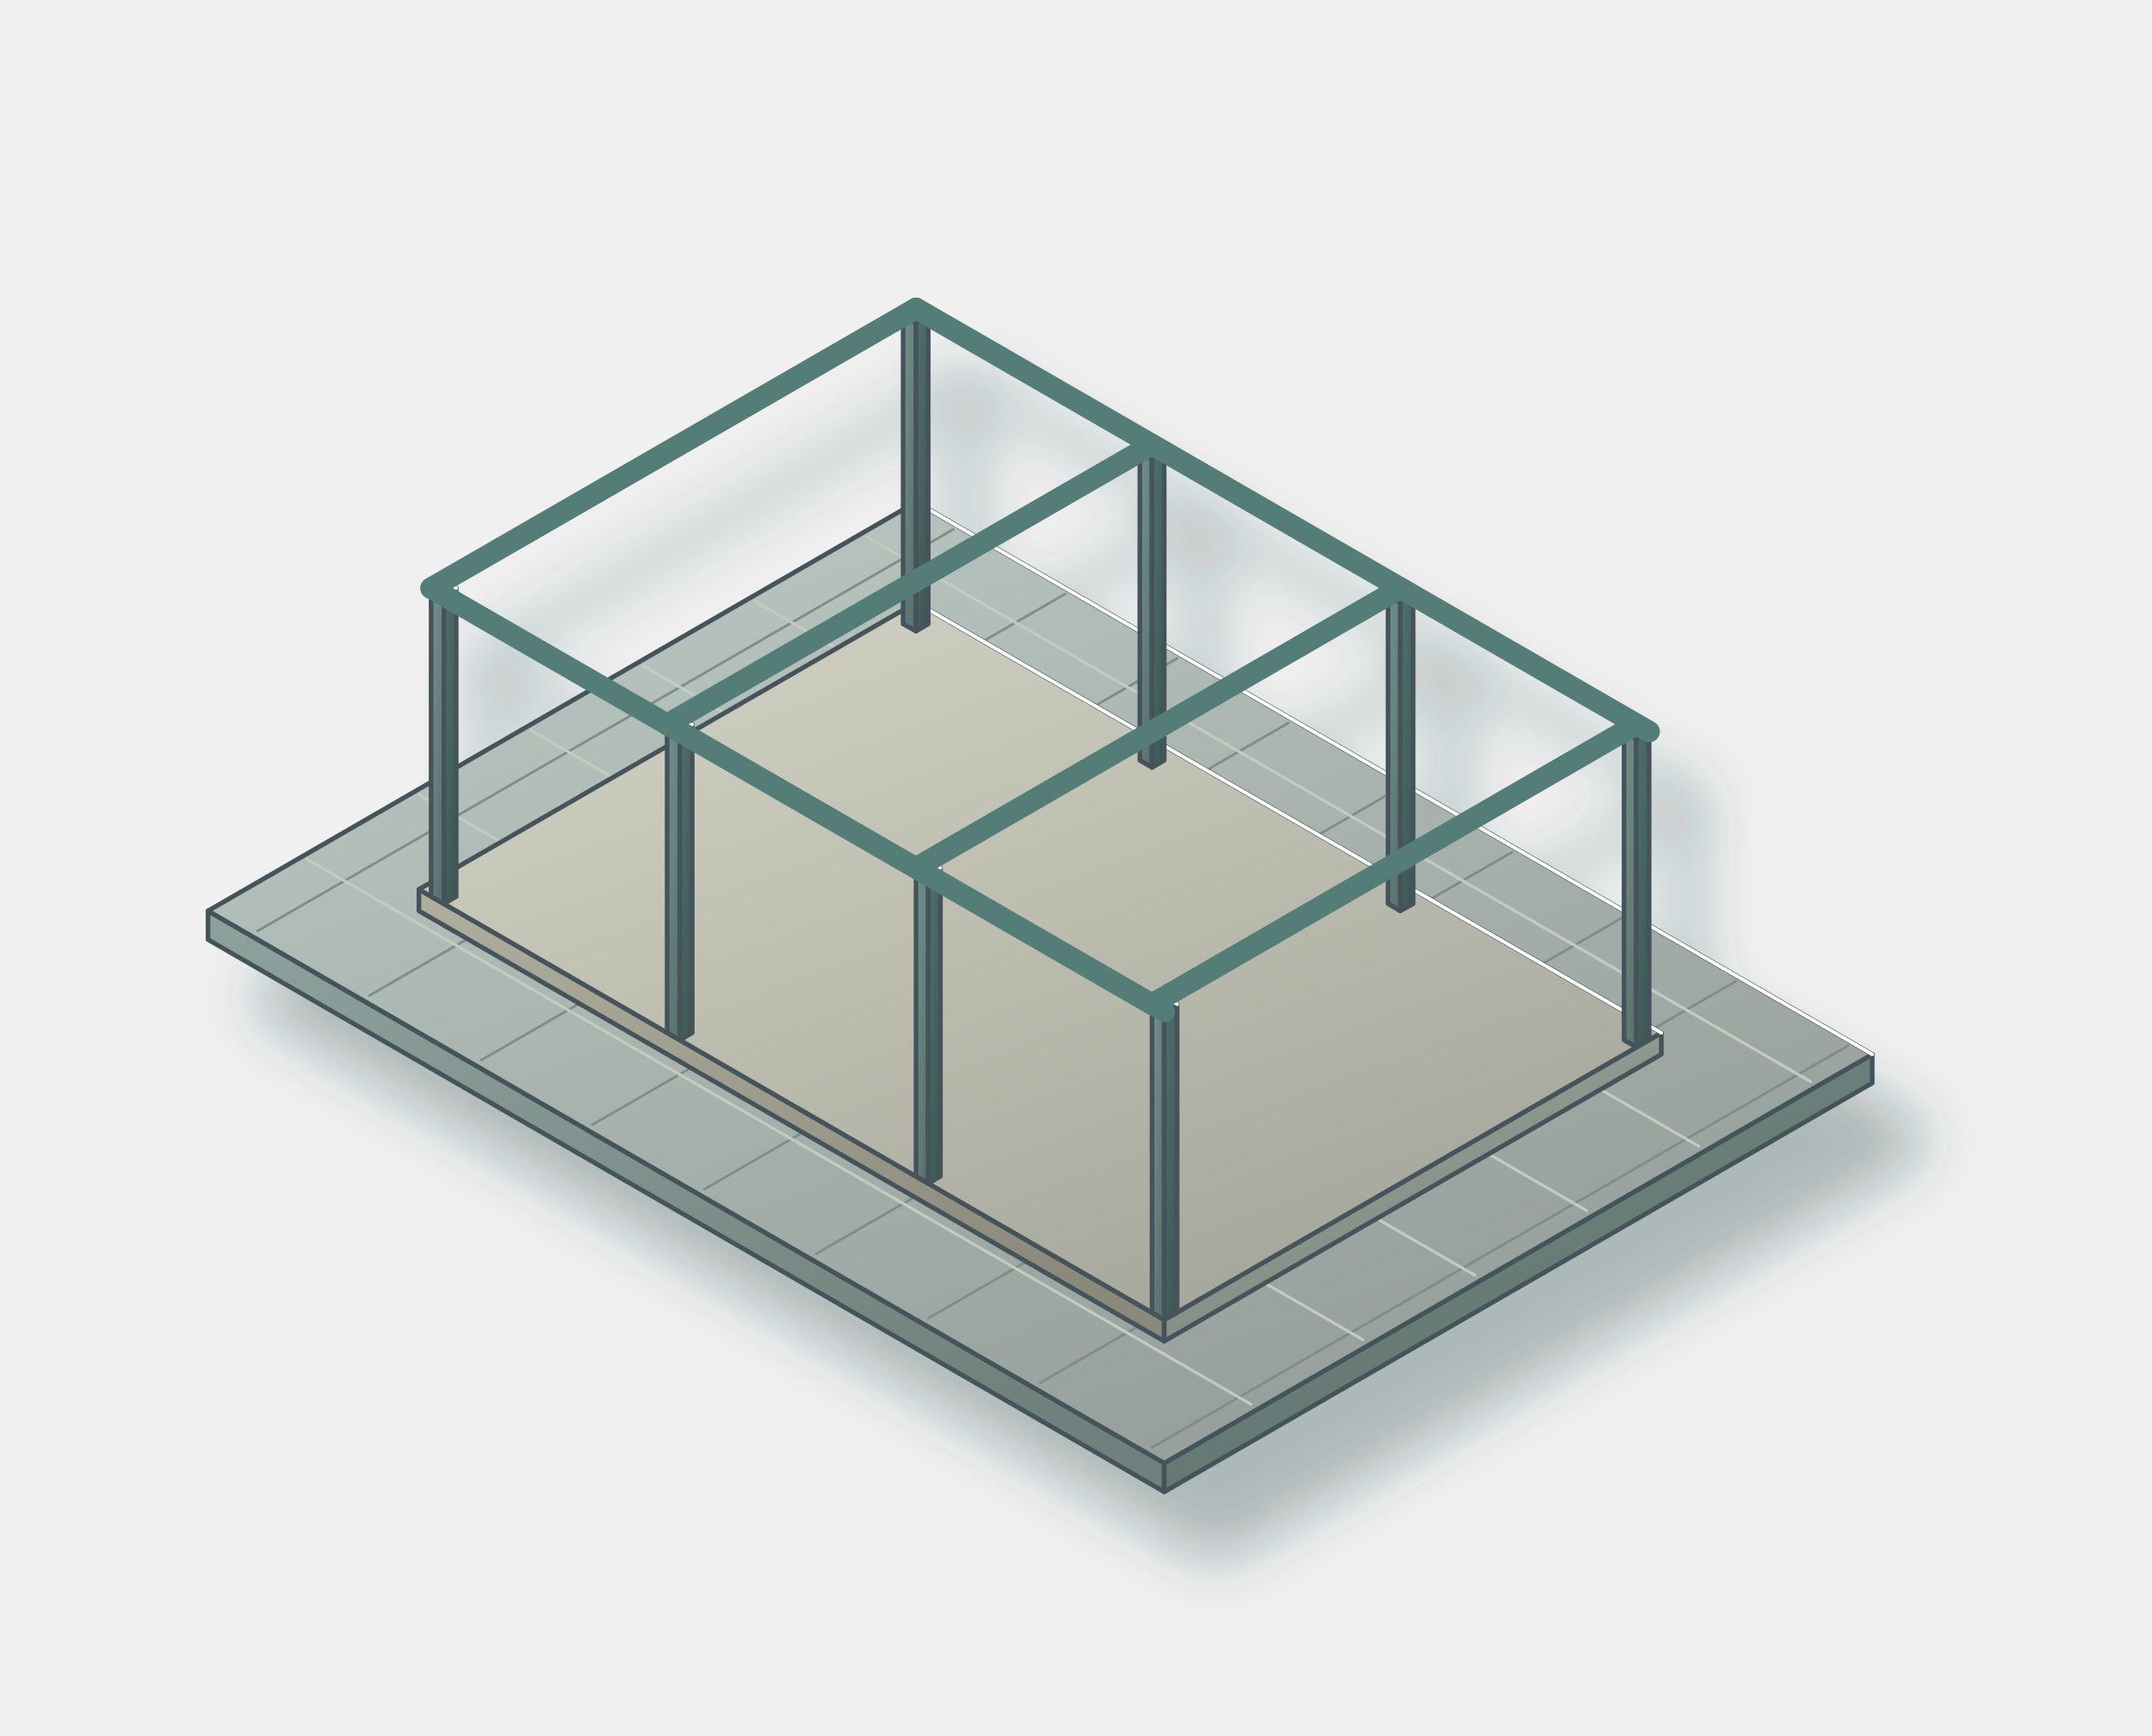
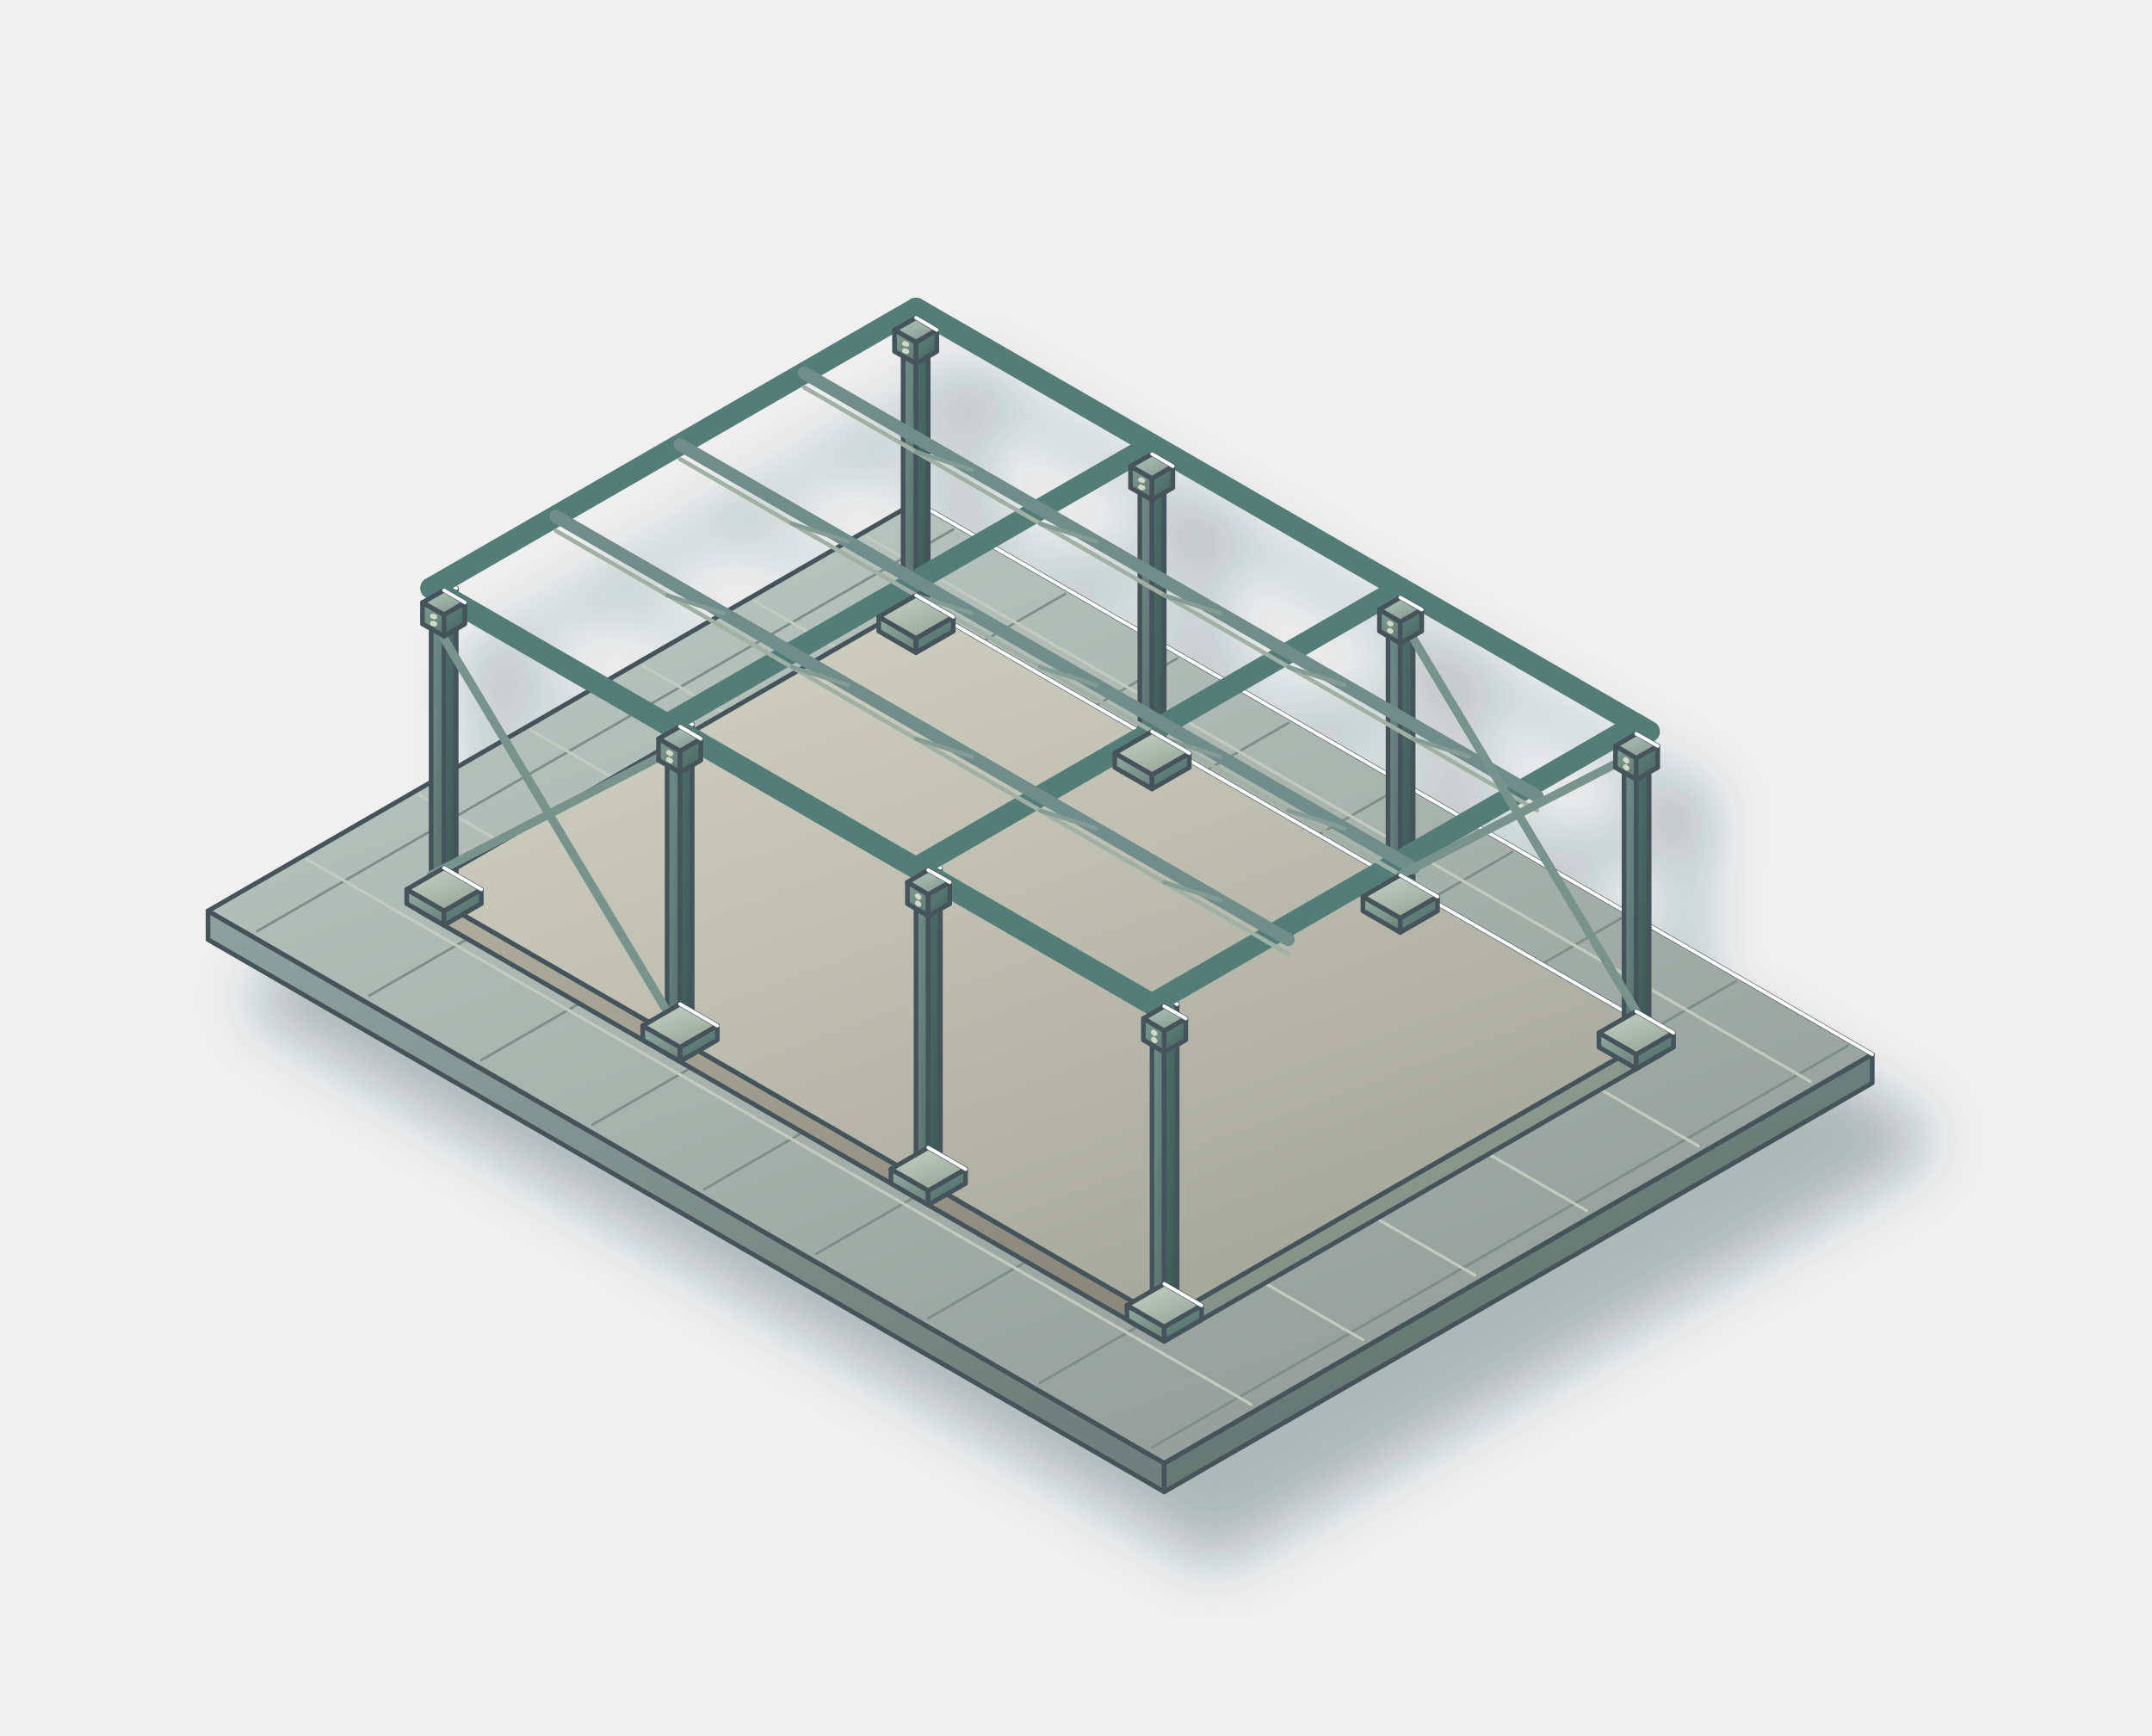
<svg xmlns="http://www.w3.org/2000/svg" viewBox="15 -12 300 242">
  <defs>
    <radialGradient id="foliage" cx="30%" cy="25%">
      <stop stop-color="#c6d58b" />
      <stop offset=".4" stop-color="#729558" />
      <stop offset="1" stop-color="#355d47" />
    </radialGradient>
    <linearGradient id="glass" x2="1" y2="1">
      <stop stop-color="#b4d8dc" />
      <stop offset=".45" stop-color="#4f7d8a" />
      <stop offset=".5" stop-color="#b3cace" />
      <stop offset="1" stop-color="#355461" />
    </linearGradient>
    <filter id="shadow" x="-35%" y="-35%" width="180%" height="190%">
      <feDropShadow dx="7" dy="10" stdDeviation="4" flood-color="#223c3c" flood-opacity=".32" />
    </filter>
    <linearGradient id="7f918c-wall" x1="0" y1="0" x2=".65" y2="1">
      <stop stop-color="#8ea29d" />
      <stop offset=".52" stop-color="#7f918c" />
      <stop offset="1" stop-color="#70807b" />
    </linearGradient>
    <linearGradient id="6a7e78-shade" x1="0" y1="0" x2=".65" y2="1">
      <stop stop-color="#778d86" />
      <stop offset=".52" stop-color="#6a7e78" />
      <stop offset="1" stop-color="#5d6f6a" />
    </linearGradient>
    <linearGradient id="a9b4af-roof" x1="0" y1="0" x2=".65" y2="1">
      <stop stop-color="#bdcac4" />
      <stop offset=".52" stop-color="#a9b4af" />
      <stop offset="1" stop-color="#959e9a" />
    </linearGradient>
    <linearGradient id="9d9c8d-wall" x1="0" y1="0" x2=".65" y2="1">
      <stop stop-color="#b0af9e" />
      <stop offset=".52" stop-color="#9d9c8d" />
      <stop offset="1" stop-color="#8a897c" />
    </linearGradient>
    <linearGradient id="8b978d-shade" x1="0" y1="0" x2=".65" y2="1">
      <stop stop-color="#9ca99e" />
      <stop offset=".52" stop-color="#8b978d" />
      <stop offset="1" stop-color="#7a857c" />
    </linearGradient>
    <linearGradient id="bdbeb0-roof" x1="0" y1="0" x2=".65" y2="1">
      <stop stop-color="#d4d5c5" />
      <stop offset=".52" stop-color="#bdbeb0" />
      <stop offset="1" stop-color="#a6a79b" />
    </linearGradient>
    <linearGradient id="67817e-wall" x1="0" y1="0" x2=".65" y2="1">
      <stop stop-color="#73908d" />
      <stop offset=".52" stop-color="#67817e" />
      <stop offset="1" stop-color="#5b726f" />
    </linearGradient>
    <linearGradient id="466561-shade" x1="0" y1="0" x2=".65" y2="1">
      <stop stop-color="#4e716d" />
      <stop offset=".52" stop-color="#466561" />
      <stop offset="1" stop-color="#3e5955" />
    </linearGradient>
    <linearGradient id="8b9b97-roof" x1="0" y1="0" x2=".65" y2="1">
      <stop stop-color="#9caea9" />
      <stop offset=".52" stop-color="#8b9b97" />
      <stop offset="1" stop-color="#7a8885" />
+     </linearGradient>
+     <linearGradient id="80998e-wall" x1="0" y1="0" x2=".65" y2="1">
+       <stop stop-color="#8fab9f" />
+       <stop offset=".52" stop-color="#80998e" />
+       <stop offset="1" stop-color="#71877d" />
+     </linearGradient>
+     <linearGradient id="5f7d78-shade" x1="0" y1="0" x2=".65" y2="1">
+       <stop stop-color="#6a8c86" />
+       <stop offset=".52" stop-color="#5f7d78" />
+       <stop offset="1" stop-color="#546e6a" />
+     </linearGradient>
+     <linearGradient id="aebdb0-roof" x1="0" y1="0" x2=".65" y2="1">
+       <stop stop-color="#c3d4c5" />
+       <stop offset=".52" stop-color="#aebdb0" />
+       <stop offset="1" stop-color="#99a69b" />
+     </linearGradient>
+     <linearGradient id="718d84-wall" x1="0" y1="0" x2=".65" y2="1">
+       <stop stop-color="#7f9e94" />
+       <stop offset=".52" stop-color="#718d84" />
+       <stop offset="1" stop-color="#637c74" />
+     </linearGradient>
+     <linearGradient id="55756f-shade" x1="0" y1="0" x2=".65" y2="1">
+       <stop stop-color="#5f837c" />
+       <stop offset=".52" stop-color="#55756f" />
+       <stop offset="1" stop-color="#4b6762" />
+     </linearGradient>
+     <linearGradient id="9bb0a6-roof" x1="0" y1="0" x2=".65" y2="1">
+       <stop stop-color="#aec5ba" />
+       <stop offset=".52" stop-color="#9bb0a6" />
+       <stop offset="1" stop-color="#889b92" />
    </linearGradient>
  </defs>
  <style>.crane-boom{transform-origin:147px 21px;animation:sway 7s ease-in-out infinite alternate}@keyframes sway{to{transform:rotate(2deg)}}@media(prefers-reduced-motion:reduce){*{animation:none!important}}</style>
  <g filter="url(#shadow)">
    <polygon points="44.0,119.0 177.3,196.0 177.3,192.0 44.0,115.0" fill="url(#7f918c-wall)" stroke="#44535a" stroke-width="0.65" stroke-linejoin="round" />
    <polygon points="276.0,139.0 177.3,196.0 177.3,192.0 276.0,135.0" fill="url(#6a7e78-shade)" stroke="#44535a" stroke-width="0.65" stroke-linejoin="round" />
    <polygon points="142.7,58.0 276.0,135.0 177.3,192.0 44.0,115.0" fill="url(#a9b4af-roof)" stroke="#44535a" stroke-width="0.65" stroke-linejoin="round" />
    <path d="M142.7,58.0 L276.0,135.0" fill="none" stroke="#ffffff" stroke-width="0.5" stroke-linecap="round" />
    <path d="M147.9,61.8 L50.9,117.8" fill="none" stroke="#7e8d87" stroke-width="0.35" stroke-linecap="round" />
    <path d="M163.5,70.8 L66.5,126.8" fill="none" stroke="#7e8d87" stroke-width="0.35" stroke-linecap="round" />
    <path d="M179.1,79.8 L82.1,135.8" fill="none" stroke="#7e8d87" stroke-width="0.35" stroke-linecap="round" />
    <path d="M194.6,88.8 L97.6,144.8" fill="none" stroke="#7e8d87" stroke-width="0.35" stroke-linecap="round" />
    <path d="M210.2,97.8 L113.2,153.8" fill="none" stroke="#7e8d87" stroke-width="0.35" stroke-linecap="round" />
    <path d="M225.8,106.8 L128.8,162.8" fill="none" stroke="#7e8d87" stroke-width="0.35" stroke-linecap="round" />
    <path d="M241.4,115.8 L144.4,171.8" fill="none" stroke="#7e8d87" stroke-width="0.35" stroke-linecap="round" />
    <path d="M257.0,124.8 L160.0,180.8" fill="none" stroke="#7e8d87" stroke-width="0.35" stroke-linecap="round" />
    <path d="M272.6,133.8 L175.6,189.8" fill="none" stroke="#7e8d87" stroke-width="0.35" stroke-linecap="round" />
    <path d="M135.8,62.8 L267.4,138.8" fill="none" stroke="#c3cbc1" stroke-width="0.4" stroke-linecap="round" />
    <path d="M120.2,71.8 L251.8,147.8" fill="none" stroke="#c3cbc1" stroke-width="0.4" stroke-linecap="round" />
    <path d="M104.6,80.8 L236.2,156.8" fill="none" stroke="#c3cbc1" stroke-width="0.4" stroke-linecap="round" />
    <path d="M89.0,89.8 L220.6,165.8" fill="none" stroke="#c3cbc1" stroke-width="0.4" stroke-linecap="round" />
    <path d="M73.4,98.8 L205.0,174.8" fill="none" stroke="#c3cbc1" stroke-width="0.4" stroke-linecap="round" />
    <path d="M57.8,107.8 L189.4,183.8" fill="none" stroke="#c3cbc1" stroke-width="0.4" stroke-linecap="round" />
    <polygon points="73.4,115.0 177.3,175.0 177.3,172.0 73.4,112.0" fill="url(#9d9c8d-wall)" stroke="#44535a" stroke-width="0.65" stroke-linejoin="round" />
    <polygon points="246.6,135.0 177.3,175.0 177.3,172.0 246.6,132.0" fill="url(#8b978d-shade)" stroke="#44535a" stroke-width="0.65" stroke-linejoin="round" />
    <polygon points="142.7,72.0 246.6,132.0 177.3,172.0 73.4,112.0" fill="url(#bdbeb0-roof)" stroke="#44535a" stroke-width="0.65" stroke-linejoin="round" />
    <path d="M142.7,72.0 L246.6,132.0" fill="none" stroke="#ffffff" stroke-width="0.5" stroke-linecap="round" />
    <polygon points="140.9,75.0 142.7,76.0 142.7,33.0 140.9,32.0" fill="url(#67817e-wall)" stroke="#44535a" stroke-width="0.65" stroke-linejoin="round" />
    <polygon points="144.4,75.0 142.7,76.0 142.7,33.0 144.4,32.0" fill="url(#466561-shade)" stroke="#44535a" stroke-width="0.65" stroke-linejoin="round" />
    <polygon points="142.7,31.0 144.4,32.0 142.7,33.0 140.9,32.0" fill="url(#8b9b97-roof)" stroke="#44535a" stroke-width="0.65" stroke-linejoin="round" />
    <path d="M142.7,31.0 L144.4,32.0" fill="none" stroke="#ffffff" stroke-width="0.5" stroke-linecap="round" />
    <polygon points="75.1,113.0 76.9,114.0 76.9,71.0 75.1,70.0" fill="url(#67817e-wall)" stroke="#44535a" stroke-width="0.65" stroke-linejoin="round" />
    <polygon points="78.6,113.0 76.9,114.0 76.9,71.0 78.6,70.0" fill="url(#466561-shade)" stroke="#44535a" stroke-width="0.65" stroke-linejoin="round" />
    <polygon points="76.9,69.0 78.6,70.0 76.9,71.0 75.1,70.0" fill="url(#8b9b97-roof)" stroke="#44535a" stroke-width="0.65" stroke-linejoin="round" />
    <path d="M76.9,69.0 L78.6,70.0" fill="none" stroke="#ffffff" stroke-width="0.5" stroke-linecap="round" />
    <path d="M142.7,31.0 L75.1,70.0" fill="none" stroke="#547d78" stroke-width="3" stroke-linecap="round" />
    <polygon points="173.9,94.0 175.6,95.0 175.6,52.0 173.9,51.0" fill="url(#67817e-wall)" stroke="#44535a" stroke-width="0.65" stroke-linejoin="round" />
    <polygon points="177.3,94.0 175.6,95.0 175.6,52.0 177.3,51.0" fill="url(#466561-shade)" stroke="#44535a" stroke-width="0.65" stroke-linejoin="round" />
    <polygon points="175.6,50.0 177.3,51.0 175.6,52.0 173.9,51.0" fill="url(#8b9b97-roof)" stroke="#44535a" stroke-width="0.65" stroke-linejoin="round" />
    <path d="M175.6,50.0 L177.3,51.0" fill="none" stroke="#ffffff" stroke-width="0.5" stroke-linecap="round" />
    <polygon points="108.0,132.0 109.8,133.0 109.8,90.0 108.0,89.0" fill="url(#67817e-wall)" stroke="#44535a" stroke-width="0.65" stroke-linejoin="round" />
    <polygon points="111.5,132.0 109.8,133.0 109.8,90.0 111.5,89.0" fill="url(#466561-shade)" stroke="#44535a" stroke-width="0.65" stroke-linejoin="round" />
    <polygon points="109.8,88.0 111.5,89.0 109.8,90.0 108.0,89.0" fill="url(#8b9b97-roof)" stroke="#44535a" stroke-width="0.65" stroke-linejoin="round" />
    <path d="M109.8,88.0 L111.5,89.0" fill="none" stroke="#ffffff" stroke-width="0.5" stroke-linecap="round" />
    <path d="M175.6,50.0 L108.0,89.0" fill="none" stroke="#547d78" stroke-width="3" stroke-linecap="round" />
    <polygon points="208.5,114.0 210.2,115.0 210.2,72.0 208.5,71.0" fill="url(#67817e-wall)" stroke="#44535a" stroke-width="0.65" stroke-linejoin="round" />
    <polygon points="212.0,114.0 210.2,115.0 210.2,72.0 212.0,71.0" fill="url(#466561-shade)" stroke="#44535a" stroke-width="0.65" stroke-linejoin="round" />
    <polygon points="210.2,70.0 212.0,71.0 210.2,72.0 208.5,71.0" fill="url(#8b9b97-roof)" stroke="#44535a" stroke-width="0.65" stroke-linejoin="round" />
    <path d="M210.2,70.0 L212.0,71.0" fill="none" stroke="#ffffff" stroke-width="0.5" stroke-linecap="round" />
    <polygon points="142.7,152.0 144.4,153.0 144.4,110.0 142.7,109.0" fill="url(#67817e-wall)" stroke="#44535a" stroke-width="0.65" stroke-linejoin="round" />
    <polygon points="146.1,152.0 144.4,153.0 144.4,110.0 146.1,109.0" fill="url(#466561-shade)" stroke="#44535a" stroke-width="0.65" stroke-linejoin="round" />
    <polygon points="144.4,108.0 146.1,109.0 144.4,110.0 142.7,109.0" fill="url(#8b9b97-roof)" stroke="#44535a" stroke-width="0.65" stroke-linejoin="round" />
    <path d="M144.4,108.0 L146.1,109.0" fill="none" stroke="#ffffff" stroke-width="0.5" stroke-linecap="round" />
    <path d="M210.2,70.0 L142.7,109.0" fill="none" stroke="#547d78" stroke-width="3" stroke-linecap="round" />
    <polygon points="241.4,133.0 243.1,134.0 243.1,91.0 241.4,90.0" fill="url(#67817e-wall)" stroke="#44535a" stroke-width="0.65" stroke-linejoin="round" />
    <polygon points="244.9,133.0 243.1,134.0 243.1,91.0 244.9,90.0" fill="url(#466561-shade)" stroke="#44535a" stroke-width="0.65" stroke-linejoin="round" />
    <polygon points="243.1,89.0 244.9,90.0 243.1,91.0 241.4,90.0" fill="url(#8b9b97-roof)" stroke="#44535a" stroke-width="0.65" stroke-linejoin="round" />
    <path d="M243.1,89.0 L244.9,90.0" fill="none" stroke="#ffffff" stroke-width="0.5" stroke-linecap="round" />
    <polygon points="175.6,171.0 177.3,172.0 177.3,129.0 175.6,128.0" fill="url(#67817e-wall)" stroke="#44535a" stroke-width="0.65" stroke-linejoin="round" />
    <polygon points="179.1,171.0 177.3,172.0 177.3,129.0 179.1,128.0" fill="url(#466561-shade)" stroke="#44535a" stroke-width="0.65" stroke-linejoin="round" />
    <polygon points="177.3,127.0 179.1,128.0 177.3,129.0 175.6,128.0" fill="url(#8b9b97-roof)" stroke="#44535a" stroke-width="0.65" stroke-linejoin="round" />
    <path d="M177.3,127.0 L179.1,128.0" fill="none" stroke="#ffffff" stroke-width="0.5" stroke-linecap="round" />
    <path d="M243.1,89.0 L175.6,128.0" fill="none" stroke="#547d78" stroke-width="3" stroke-linecap="round" />
    <path d="M142.7,31.0 L244.9,90.0" fill="none" stroke="#547d78" stroke-width="3" stroke-linecap="round" />
    <path d="M75.1,70.0 L177.3,129.0" fill="none" stroke="#547d78" stroke-width="3" stroke-linecap="round" />
+     <path d="M127.1,40.0 L229.3,99.0" fill="none" stroke="#708d8a" stroke-width="1.8" stroke-linecap="round" />
+     <path d="M127.1,42.0 L229.3,101.0" fill="none" stroke="#a0b0a5" stroke-width="0.6" stroke-linecap="round" />
+     <path d="M142.7,51.0 L150.5,53.5" fill="none" stroke="#849c93" stroke-width="0.6" stroke-linecap="round" />
+     <path d="M160.0,61.0 L167.8,63.5" fill="none" stroke="#849c93" stroke-width="0.6" stroke-linecap="round" />
+     <path d="M177.3,71.0 L185.1,73.5" fill="none" stroke="#849c93" stroke-width="0.6" stroke-linecap="round" />
+     <path d="M194.6,81.0 L202.4,83.5" fill="none" stroke="#849c93" stroke-width="0.6" stroke-linecap="round" />
+     <path d="M212.0,91.0 L219.8,93.5" fill="none" stroke="#849c93" stroke-width="0.6" stroke-linecap="round" />
+     <path d="M109.8,50.0 L212.0,109.0" fill="none" stroke="#708d8a" stroke-width="1.8" stroke-linecap="round" />
+     <path d="M109.8,52.0 L212.0,111.0" fill="none" stroke="#a0b0a5" stroke-width="0.6" stroke-linecap="round" />
+     <path d="M125.4,61.0 L133.2,63.5" fill="none" stroke="#849c93" stroke-width="0.6" stroke-linecap="round" />
+     <path d="M142.7,71.0 L150.5,73.5" fill="none" stroke="#849c93" stroke-width="0.6" stroke-linecap="round" />
+     <path d="M160.0,81.0 L167.8,83.5" fill="none" stroke="#849c93" stroke-width="0.6" stroke-linecap="round" />
+     <path d="M177.3,91.0 L185.1,93.5" fill="none" stroke="#849c93" stroke-width="0.6" stroke-linecap="round" />
+     <path d="M194.6,101.0 L202.4,103.5" fill="none" stroke="#849c93" stroke-width="0.6" stroke-linecap="round" />
+     <path d="M92.5,60.0 L194.6,119.0" fill="none" stroke="#708d8a" stroke-width="1.8" stroke-linecap="round" />
+     <path d="M92.5,62.0 L194.6,121.0" fill="none" stroke="#a0b0a5" stroke-width="0.6" stroke-linecap="round" />
+     <path d="M108.0,71.0 L115.8,73.5" fill="none" stroke="#849c93" stroke-width="0.6" stroke-linecap="round" />
+     <path d="M125.4,81.0 L133.2,83.5" fill="none" stroke="#849c93" stroke-width="0.6" stroke-linecap="round" />
+     <path d="M142.7,91.0 L150.5,93.5" fill="none" stroke="#849c93" stroke-width="0.6" stroke-linecap="round" />
+     <path d="M160.0,101.0 L167.8,103.5" fill="none" stroke="#849c93" stroke-width="0.6" stroke-linecap="round" />
+     <path d="M177.3,111.0 L185.1,113.5" fill="none" stroke="#849c93" stroke-width="0.6" stroke-linecap="round" />
+     <path d="M75.1,110.0 L108.0,93.0" fill="none" stroke="#77938c" stroke-width="1.2" stroke-linecap="round" />
+     <path d="M75.1,74.0 L108.0,129.0" fill="none" stroke="#77938c" stroke-width="1.2" stroke-linecap="round" />
+     <path d="M210.2,110.0 L243.1,93.0" fill="none" stroke="#77938c" stroke-width="1.2" stroke-linecap="round" />
+     <path d="M210.2,74.0 L243.1,129.0" fill="none" stroke="#77938c" stroke-width="1.2" stroke-linecap="round" />
+     <polygon points="137.5,76.0 142.7,79.0 142.7,77.0 137.5,74.0" fill="url(#80998e-wall)" stroke="#44535a" stroke-width="0.65" stroke-linejoin="round" />
+     <polygon points="147.9,76.0 142.7,79.0 142.7,77.0 147.9,74.0" fill="url(#5f7d78-shade)" stroke="#44535a" stroke-width="0.65" stroke-linejoin="round" />
+     <polygon points="142.7,71.0 147.9,74.0 142.7,77.0 137.5,74.0" fill="url(#aebdb0-roof)" stroke="#44535a" stroke-width="0.65" stroke-linejoin="round" />
+     <path d="M142.7,71.0 L147.9,74.0" fill="none" stroke="#ffffff" stroke-width="0.5" stroke-linecap="round" />
+     <polygon points="139.7,37.0 142.7,38.7 142.7,35.7 139.7,34.0" fill="url(#718d84-wall)" stroke="#44535a" stroke-width="0.65" stroke-linejoin="round" />
+     <polygon points="145.6,37.0 142.7,38.7 142.7,35.7 145.6,34.0" fill="url(#55756f-shade)" stroke="#44535a" stroke-width="0.65" stroke-linejoin="round" />
+     <polygon points="142.7,32.3 145.6,34.0 142.7,35.7 139.7,34.0" fill="url(#9bb0a6-roof)" stroke="#44535a" stroke-width="0.65" stroke-linejoin="round" />
+     <path d="M142.7,32.3 L145.6,34.0" fill="none" stroke="#ffffff" stroke-width="0.5" stroke-linecap="round" />
+     <path d="M141.1,36.9 L141.4,37.0" fill="none" stroke="#d0d9c6" stroke-width="0.7" stroke-linecap="round" />
+     <path d="M141.1,35.9 L141.4,36.0" fill="none" stroke="#d0d9c6" stroke-width="0.7" stroke-linecap="round" />
+     <polygon points="71.7,114.0 76.9,117.0 76.9,115.0 71.7,112.0" fill="url(#80998e-wall)" stroke="#44535a" stroke-width="0.65" stroke-linejoin="round" />
+     <polygon points="82.1,114.0 76.9,117.0 76.9,115.0 82.1,112.0" fill="url(#5f7d78-shade)" stroke="#44535a" stroke-width="0.65" stroke-linejoin="round" />
+     <polygon points="76.9,109.0 82.1,112.0 76.9,115.0 71.7,112.0" fill="url(#aebdb0-roof)" stroke="#44535a" stroke-width="0.65" stroke-linejoin="round" />
+     <path d="M76.9,109.0 L82.1,112.0" fill="none" stroke="#ffffff" stroke-width="0.5" stroke-linecap="round" />
+     <polygon points="73.9,75.0 76.9,76.7 76.9,73.7 73.9,72.0" fill="url(#718d84-wall)" stroke="#44535a" stroke-width="0.65" stroke-linejoin="round" />
+     <polygon points="79.8,75.0 76.9,76.7 76.9,73.7 79.8,72.0" fill="url(#55756f-shade)" stroke="#44535a" stroke-width="0.65" stroke-linejoin="round" />
+     <polygon points="76.9,70.3 79.8,72.0 76.9,73.7 73.9,72.0" fill="url(#9bb0a6-roof)" stroke="#44535a" stroke-width="0.65" stroke-linejoin="round" />
+     <path d="M76.9,70.3 L79.8,72.0" fill="none" stroke="#ffffff" stroke-width="0.5" stroke-linecap="round" />
+     <path d="M75.3,74.9 L75.6,75.0" fill="none" stroke="#d0d9c6" stroke-width="0.7" stroke-linecap="round" />
+     <path d="M75.3,73.9 L75.6,74.0" fill="none" stroke="#d0d9c6" stroke-width="0.7" stroke-linecap="round" />
+     <polygon points="170.4,95.0 175.6,98.0 175.6,96.0 170.4,93.0" fill="url(#80998e-wall)" stroke="#44535a" stroke-width="0.65" stroke-linejoin="round" />
+     <polygon points="180.8,95.0 175.6,98.0 175.6,96.0 180.8,93.0" fill="url(#5f7d78-shade)" stroke="#44535a" stroke-width="0.65" stroke-linejoin="round" />
+     <polygon points="175.6,90.0 180.8,93.0 175.6,96.0 170.4,93.0" fill="url(#aebdb0-roof)" stroke="#44535a" stroke-width="0.65" stroke-linejoin="round" />
+     <path d="M175.6,90.0 L180.8,93.0" fill="none" stroke="#ffffff" stroke-width="0.5" stroke-linecap="round" />
+     <polygon points="172.6,56.0 175.6,57.7 175.6,54.7 172.6,53.0" fill="url(#718d84-wall)" stroke="#44535a" stroke-width="0.65" stroke-linejoin="round" />
+     <polygon points="178.5,56.0 175.6,57.7 175.6,54.7 178.5,53.0" fill="url(#55756f-shade)" stroke="#44535a" stroke-width="0.65" stroke-linejoin="round" />
+     <polygon points="175.6,51.3 178.5,53.0 175.6,54.7 172.6,53.0" fill="url(#9bb0a6-roof)" stroke="#44535a" stroke-width="0.65" stroke-linejoin="round" />
+     <path d="M175.6,51.3 L178.5,53.0" fill="none" stroke="#ffffff" stroke-width="0.5" stroke-linecap="round" />
+     <path d="M174.0,55.9 L174.3,56.0" fill="none" stroke="#d0d9c6" stroke-width="0.7" stroke-linecap="round" />
+     <path d="M174.0,54.9 L174.3,55.0" fill="none" stroke="#d0d9c6" stroke-width="0.7" stroke-linecap="round" />
+     <polygon points="104.6,133.0 109.8,136.0 109.8,134.0 104.6,131.0" fill="url(#80998e-wall)" stroke="#44535a" stroke-width="0.65" stroke-linejoin="round" />
+     <polygon points="115.0,133.0 109.8,136.0 109.8,134.0 115.0,131.0" fill="url(#5f7d78-shade)" stroke="#44535a" stroke-width="0.65" stroke-linejoin="round" />
+     <polygon points="109.8,128.0 115.0,131.0 109.8,134.0 104.6,131.0" fill="url(#aebdb0-roof)" stroke="#44535a" stroke-width="0.65" stroke-linejoin="round" />
+     <path d="M109.8,128.0 L115.0,131.0" fill="none" stroke="#ffffff" stroke-width="0.5" stroke-linecap="round" />
+     <polygon points="106.8,94.0 109.8,95.7 109.8,92.7 106.8,91.0" fill="url(#718d84-wall)" stroke="#44535a" stroke-width="0.65" stroke-linejoin="round" />
+     <polygon points="112.7,94.0 109.8,95.7 109.8,92.7 112.7,91.0" fill="url(#55756f-shade)" stroke="#44535a" stroke-width="0.65" stroke-linejoin="round" />
+     <polygon points="109.8,89.3 112.7,91.0 109.8,92.7 106.8,91.0" fill="url(#9bb0a6-roof)" stroke="#44535a" stroke-width="0.65" stroke-linejoin="round" />
+     <path d="M109.8,89.3 L112.7,91.0" fill="none" stroke="#ffffff" stroke-width="0.5" stroke-linecap="round" />
+     <path d="M108.2,93.9 L108.5,94.1" fill="none" stroke="#d0d9c6" stroke-width="0.7" stroke-linecap="round" />
+     <path d="M108.2,92.9 L108.5,93.1" fill="none" stroke="#d0d9c6" stroke-width="0.7" stroke-linecap="round" />
+     <polygon points="205.0,115.0 210.2,118.0 210.2,116.0 205.0,113.0" fill="url(#80998e-wall)" stroke="#44535a" stroke-width="0.65" stroke-linejoin="round" />
+     <polygon points="215.4,115.0 210.2,118.0 210.2,116.0 215.4,113.0" fill="url(#5f7d78-shade)" stroke="#44535a" stroke-width="0.65" stroke-linejoin="round" />
+     <polygon points="210.2,110.0 215.4,113.0 210.2,116.0 205.0,113.0" fill="url(#aebdb0-roof)" stroke="#44535a" stroke-width="0.65" stroke-linejoin="round" />
+     <path d="M210.2,110.0 L215.4,113.0" fill="none" stroke="#ffffff" stroke-width="0.5" stroke-linecap="round" />
+     <polygon points="207.3,76.0 210.2,77.7 210.2,74.7 207.3,73.0" fill="url(#718d84-wall)" stroke="#44535a" stroke-width="0.65" stroke-linejoin="round" />
+     <polygon points="213.2,76.0 210.2,77.7 210.2,74.7 213.2,73.0" fill="url(#55756f-shade)" stroke="#44535a" stroke-width="0.65" stroke-linejoin="round" />
+     <polygon points="210.2,71.3 213.2,73.0 210.2,74.7 207.3,73.0" fill="url(#9bb0a6-roof)" stroke="#44535a" stroke-width="0.65" stroke-linejoin="round" />
+     <path d="M210.2,71.3 L213.2,73.0" fill="none" stroke="#ffffff" stroke-width="0.5" stroke-linecap="round" />
+     <path d="M208.7,75.9 L208.9,76.0" fill="none" stroke="#d0d9c6" stroke-width="0.7" stroke-linecap="round" />
+     <path d="M208.7,74.9 L208.9,75.0" fill="none" stroke="#d0d9c6" stroke-width="0.7" stroke-linecap="round" />
+     <polygon points="139.2,153.0 144.4,156.0 144.4,154.0 139.2,151.0" fill="url(#80998e-wall)" stroke="#44535a" stroke-width="0.65" stroke-linejoin="round" />
+     <polygon points="149.6,153.0 144.4,156.0 144.4,154.0 149.6,151.0" fill="url(#5f7d78-shade)" stroke="#44535a" stroke-width="0.65" stroke-linejoin="round" />
+     <polygon points="144.4,148.0 149.6,151.0 144.4,154.0 139.2,151.0" fill="url(#aebdb0-roof)" stroke="#44535a" stroke-width="0.65" stroke-linejoin="round" />
+     <path d="M144.4,148.0 L149.6,151.0" fill="none" stroke="#ffffff" stroke-width="0.5" stroke-linecap="round" />
+     <polygon points="141.5,114.0 144.4,115.7 144.4,112.7 141.5,111.0" fill="url(#718d84-wall)" stroke="#44535a" stroke-width="0.65" stroke-linejoin="round" />
+     <polygon points="147.4,114.0 144.4,115.7 144.4,112.7 147.4,111.0" fill="url(#55756f-shade)" stroke="#44535a" stroke-width="0.65" stroke-linejoin="round" />
+     <polygon points="144.4,109.3 147.4,111.0 144.4,112.7 141.5,111.0" fill="url(#9bb0a6-roof)" stroke="#44535a" stroke-width="0.65" stroke-linejoin="round" />
+     <path d="M144.4,109.3 L147.4,111.0" fill="none" stroke="#ffffff" stroke-width="0.5" stroke-linecap="round" />
+     <path d="M142.9,113.9 L143.1,114.1" fill="none" stroke="#d0d9c6" stroke-width="0.7" stroke-linecap="round" />
+     <path d="M142.9,112.9 L143.1,113.1" fill="none" stroke="#d0d9c6" stroke-width="0.7" stroke-linecap="round" />
+     <polygon points="237.9,134.0 243.1,137.0 243.1,135.0 237.9,132.0" fill="url(#80998e-wall)" stroke="#44535a" stroke-width="0.65" stroke-linejoin="round" />
+     <polygon points="248.3,134.0 243.1,137.0 243.1,135.0 248.3,132.0" fill="url(#5f7d78-shade)" stroke="#44535a" stroke-width="0.65" stroke-linejoin="round" />
+     <polygon points="243.1,129.0 248.3,132.0 243.1,135.0 237.9,132.0" fill="url(#aebdb0-roof)" stroke="#44535a" stroke-width="0.65" stroke-linejoin="round" />
+     <path d="M243.1,129.0 L248.3,132.0" fill="none" stroke="#ffffff" stroke-width="0.5" stroke-linecap="round" />
+     <polygon points="240.2,95.0 243.1,96.7 243.1,93.7 240.2,92.0" fill="url(#718d84-wall)" stroke="#44535a" stroke-width="0.65" stroke-linejoin="round" />
+     <polygon points="246.1,95.0 243.1,96.7 243.1,93.7 246.1,92.0" fill="url(#55756f-shade)" stroke="#44535a" stroke-width="0.65" stroke-linejoin="round" />
+     <polygon points="243.1,90.3 246.1,92.0 243.1,93.7 240.2,92.0" fill="url(#9bb0a6-roof)" stroke="#44535a" stroke-width="0.65" stroke-linejoin="round" />
+     <path d="M243.1,90.3 L246.1,92.0" fill="none" stroke="#ffffff" stroke-width="0.5" stroke-linecap="round" />
+     <path d="M241.6,94.9 L241.8,95.1" fill="none" stroke="#d0d9c6" stroke-width="0.7" stroke-linecap="round" />
+     <path d="M241.6,93.9 L241.8,94.1" fill="none" stroke="#d0d9c6" stroke-width="0.7" stroke-linecap="round" />
+     <polygon points="172.1,172.0 177.3,175.0 177.3,173.0 172.1,170.0" fill="url(#80998e-wall)" stroke="#44535a" stroke-width="0.65" stroke-linejoin="round" />
+     <polygon points="182.5,172.0 177.3,175.0 177.3,173.0 182.5,170.0" fill="url(#5f7d78-shade)" stroke="#44535a" stroke-width="0.65" stroke-linejoin="round" />
+     <polygon points="177.3,167.0 182.5,170.0 177.3,173.0 172.1,170.0" fill="url(#aebdb0-roof)" stroke="#44535a" stroke-width="0.65" stroke-linejoin="round" />
+     <path d="M177.3,167.0 L182.5,170.0" fill="none" stroke="#ffffff" stroke-width="0.5" stroke-linecap="round" />
+     <polygon points="174.4,133.0 177.3,134.7 177.3,131.7 174.4,130.0" fill="url(#718d84-wall)" stroke="#44535a" stroke-width="0.65" stroke-linejoin="round" />
+     <polygon points="180.3,133.0 177.3,134.7 177.3,131.7 180.3,130.0" fill="url(#55756f-shade)" stroke="#44535a" stroke-width="0.65" stroke-linejoin="round" />
+     <polygon points="177.3,128.3 180.3,130.0 177.3,131.7 174.4,130.0" fill="url(#9bb0a6-roof)" stroke="#44535a" stroke-width="0.65" stroke-linejoin="round" />
+     <path d="M177.3,128.3 L180.3,130.0" fill="none" stroke="#ffffff" stroke-width="0.5" stroke-linecap="round" />
+     <path d="M175.8,132.9 L176.0,133.1" fill="none" stroke="#d0d9c6" stroke-width="0.7" stroke-linecap="round" />
+     <path d="M175.8,131.9 L176.0,132.1" fill="none" stroke="#d0d9c6" stroke-width="0.7" stroke-linecap="round" />
  </g>
</svg>
